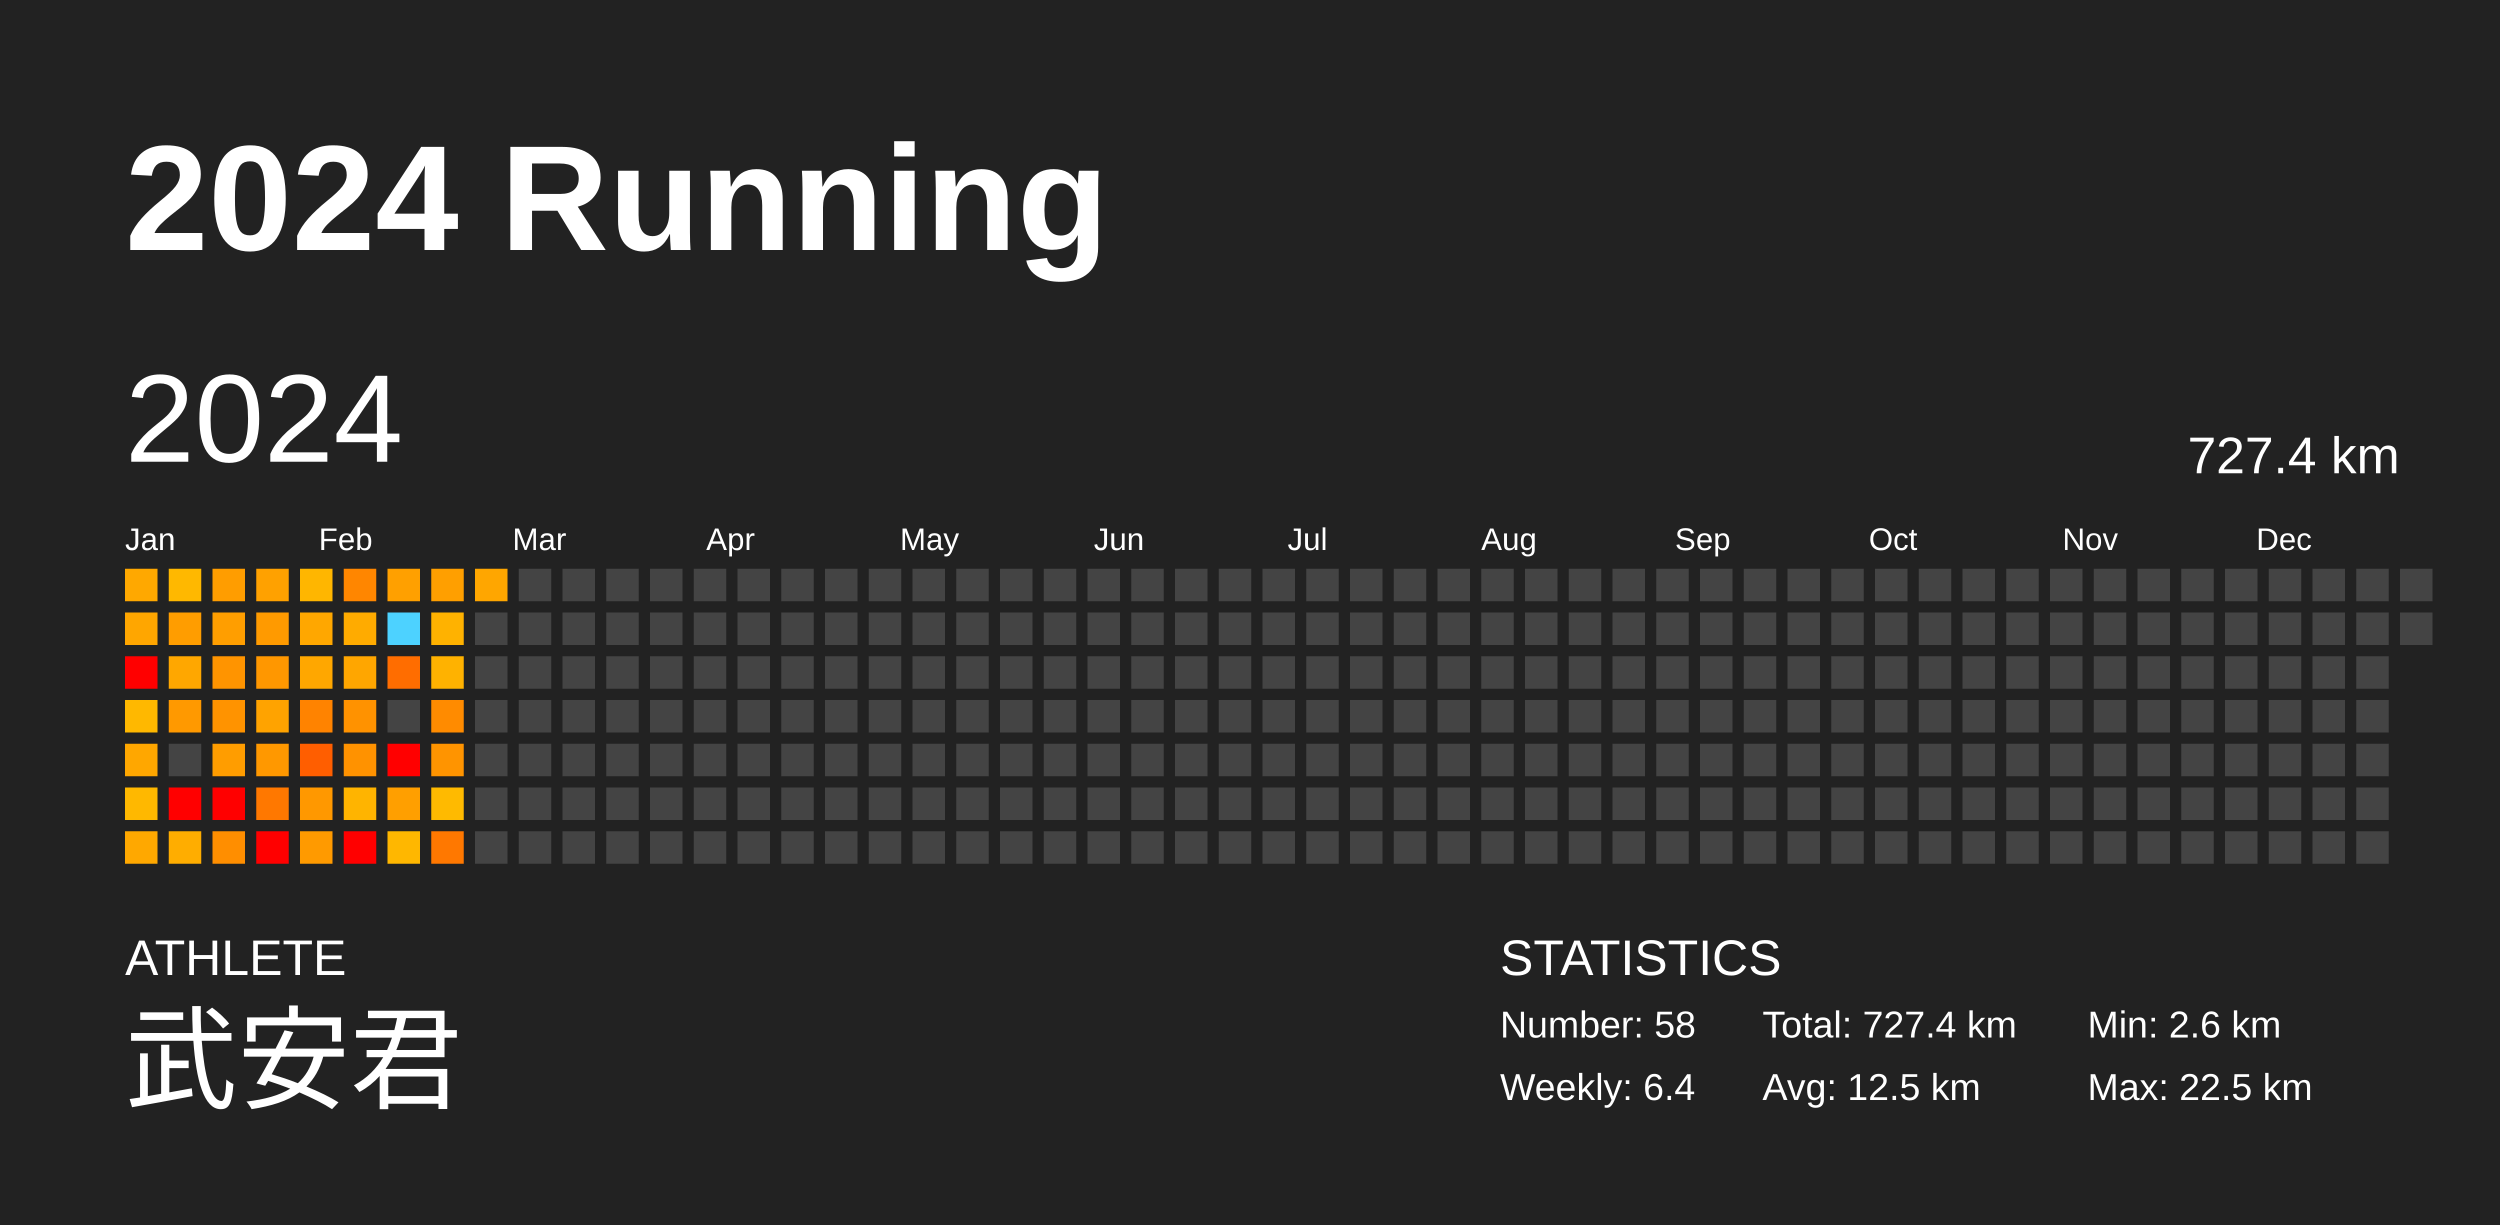
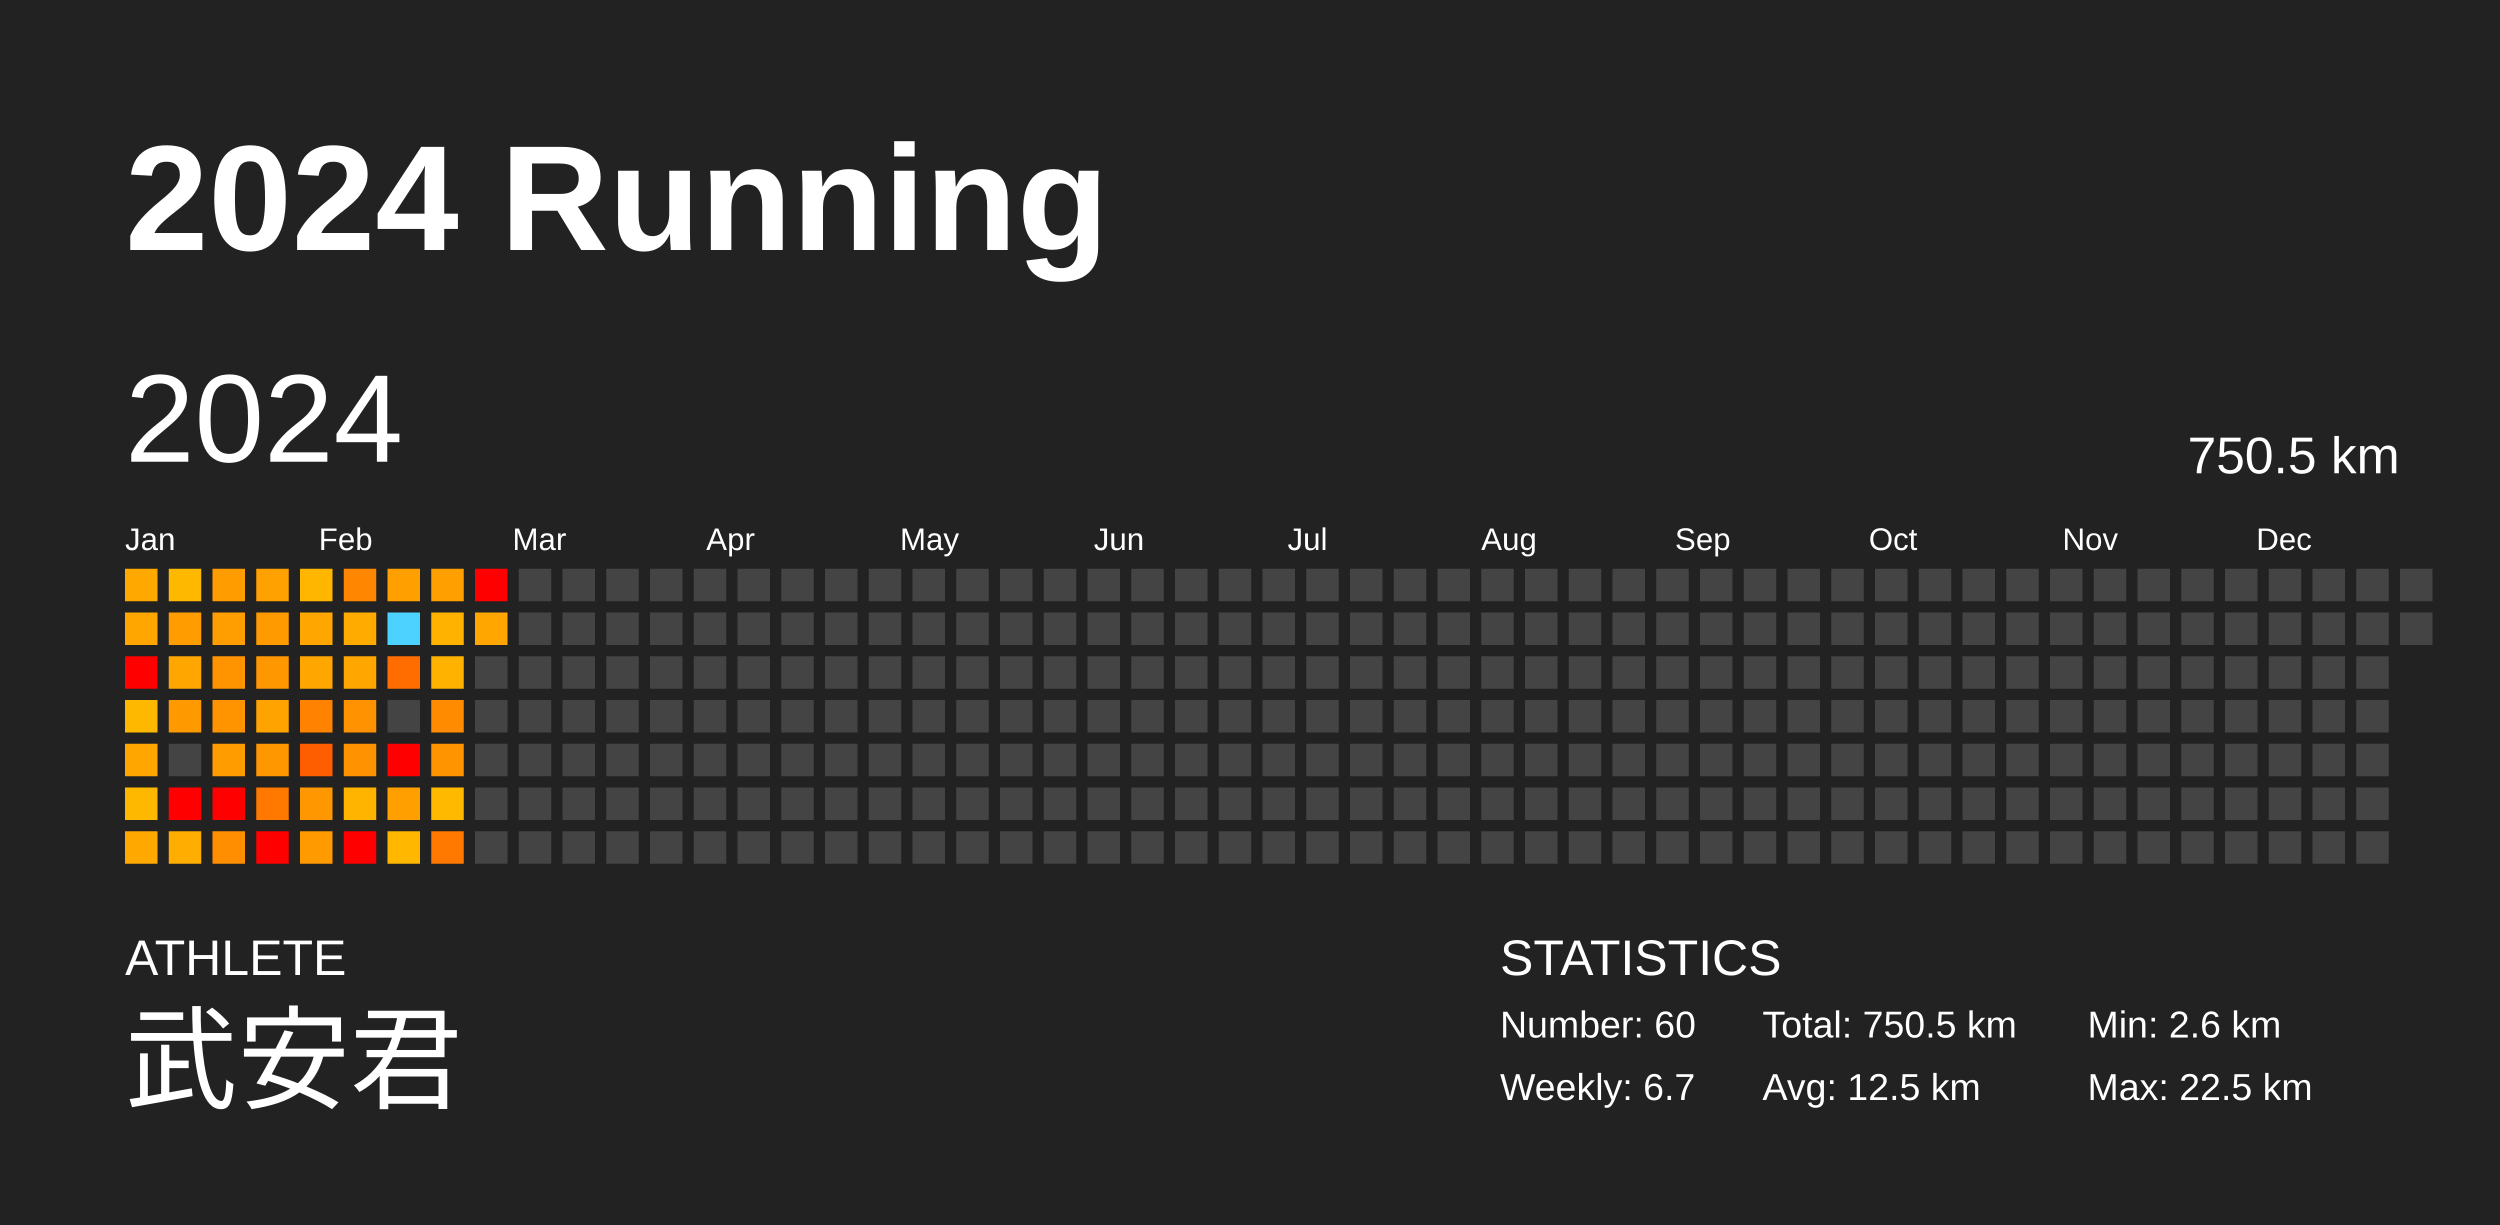
<svg xmlns="http://www.w3.org/2000/svg" baseProfile="full" height="98mm" version="1.1" viewBox="0,0,200,98" width="200mm">
  <defs />
  <rect fill="#222222" height="98" width="200" x="0" y="0" />
  <text fill="#FFFFFF" style="font-size:12px; font-family:Arial; font-weight:bold;" x="10" y="20">2024 Running</text>
  <text fill="#FFFFFF" style="font-size:4px; font-family:Arial" x="10" y="78">ATHLETE</text>
  <text fill="#FFFFFF" style="font-size:9px; font-family:Arial" x="10" y="88">武安君</text>
  <text fill="#FFFFFF" style="font-size:4px; font-family:Arial" x="120" y="78">STATISTICS</text>
-   <text fill="#FFFFFF" style="font-size:3px; font-family:Arial" x="120" y="83">Number: 58</text>
-   <text fill="#FFFFFF" style="font-size:3px; font-family:Arial" x="120" y="88">Weekly: 6.4</text>
-   <text fill="#FFFFFF" style="font-size:3px; font-family:Arial" x="141" y="83">Total: 727.4 km</text>
+   <text fill="#FFFFFF" style="font-size:3px; font-family:Arial" x="120" y="83">Number: 60</text>
+   <text fill="#FFFFFF" style="font-size:3px; font-family:Arial" x="120" y="88">Weekly: 6.7</text>
+   <text fill="#FFFFFF" style="font-size:3px; font-family:Arial" x="141" y="83">Total: 750.5 km</text>
  <text fill="#FFFFFF" style="font-size:3px; font-family:Arial" x="141" y="88">Avg: 12.5 km</text>
  <text fill="#FFFFFF" style="font-size:3px; font-family:Arial" x="167" y="83">Min: 2.6 km</text>
  <text fill="#FFFFFF" style="font-size:3px; font-family:Arial" x="167" y="88">Max: 22.5 km</text>
  <text dominant-baseline="hanging" fill="#FFFFFF" style="font-size:10.0px; font-family:Arial;" x="10" y="30">2024</text>
-   <text dominant-baseline="hanging" fill="#FFFFFF" style="font-size:4.125px; font-family:Arial;" x="175" y="35">727.4 km</text>
+   <text dominant-baseline="hanging" fill="#FFFFFF" style="font-size:4.125px; font-family:Arial;" x="175" y="35">750.5 km</text>
  <text fill="#FFFFFF" style="font-size:2.5px; font-family:Arial" x="10.0" y="44">Jan</text>
  <text fill="#FFFFFF" style="font-size:2.5px; font-family:Arial" x="25.5" y="44">Feb</text>
  <text fill="#FFFFFF" style="font-size:2.5px; font-family:Arial" x="41.0" y="44">Mar</text>
  <text fill="#FFFFFF" style="font-size:2.5px; font-family:Arial" x="56.5" y="44">Apr</text>
  <text fill="#FFFFFF" style="font-size:2.5px; font-family:Arial" x="72.0" y="44">May</text>
  <text fill="#FFFFFF" style="font-size:2.5px; font-family:Arial" x="87.5" y="44">Jun</text>
  <text fill="#FFFFFF" style="font-size:2.5px; font-family:Arial" x="103.0" y="44">Jul</text>
  <text fill="#FFFFFF" style="font-size:2.5px; font-family:Arial" x="118.5" y="44">Aug</text>
  <text fill="#FFFFFF" style="font-size:2.5px; font-family:Arial" x="134.0" y="44">Sep</text>
  <text fill="#FFFFFF" style="font-size:2.5px; font-family:Arial" x="149.5" y="44">Oct</text>
  <text fill="#FFFFFF" style="font-size:2.5px; font-family:Arial" x="165.0" y="44">Nov</text>
  <text fill="#FFFFFF" style="font-size:2.5px; font-family:Arial" x="180.5" y="44">Dec</text>
  <rect fill="#ffa800" height="2.6" width="2.6" x="10.0" y="45.5" />
  <rect fill="#ffa600" height="2.6" width="2.6" x="10.0" y="49.0" />
  <rect fill="red" height="2.6" width="2.6" x="10.0" y="52.5" />
  <rect fill="#ffb800" height="2.6" width="2.6" x="10.0" y="56.0" />
  <rect fill="#ffa700" height="2.6" width="2.6" x="10.0" y="59.5" />
  <rect fill="#ffb800" height="2.6" width="2.6" x="10.0" y="63.0" />
  <rect fill="#ffa800" height="2.6" width="2.6" x="10.0" y="66.5" />
  <rect fill="#ffb800" height="2.6" width="2.6" x="13.5" y="45.5" />
  <rect fill="#ff9d00" height="2.6" width="2.6" x="13.5" y="49.0" />
  <rect fill="#ffa700" height="2.6" width="2.6" x="13.5" y="52.5" />
  <rect fill="#ff9900" height="2.6" width="2.6" x="13.5" y="56.0" />
  <rect fill="#444444" height="2.6" width="2.6" x="13.5" y="59.5" />
  <rect fill="red" height="2.6" width="2.6" x="13.5" y="63.0" />
  <rect fill="#ffad00" height="2.6" width="2.6" x="13.5" y="66.5" />
  <rect fill="#ff9d00" height="2.6" width="2.6" x="17.0" y="45.5" />
  <rect fill="#ff9e00" height="2.6" width="2.6" x="17.0" y="49.0" />
  <rect fill="#ff9400" height="2.6" width="2.6" x="17.0" y="52.5" />
  <rect fill="#ff9300" height="2.6" width="2.6" x="17.0" y="56.0" />
  <rect fill="#ff9d00" height="2.6" width="2.6" x="17.0" y="59.5" />
  <rect fill="red" height="2.6" width="2.6" x="17.0" y="63.0" />
  <rect fill="#ff8e00" height="2.6" width="2.6" x="17.0" y="66.5" />
  <rect fill="#ffa100" height="2.6" width="2.6" x="20.5" y="45.5" />
  <rect fill="#ff9a00" height="2.6" width="2.6" x="20.5" y="49.0" />
  <rect fill="#ff9700" height="2.6" width="2.6" x="20.5" y="52.5" />
  <rect fill="#ffa300" height="2.6" width="2.6" x="20.5" y="56.0" />
  <rect fill="#ff9800" height="2.6" width="2.6" x="20.5" y="59.5" />
  <rect fill="#ff7800" height="2.6" width="2.6" x="20.5" y="63.0" />
  <rect fill="red" height="2.6" width="2.6" x="20.5" y="66.5" />
  <rect fill="#ffb600" height="2.6" width="2.6" x="24.0" y="45.5" />
  <rect fill="#ffa700" height="2.6" width="2.6" x="24.0" y="49.0" />
  <rect fill="#ffa700" height="2.6" width="2.6" x="24.0" y="52.5" />
  <rect fill="#ff8300" height="2.6" width="2.6" x="24.0" y="56.0" />
  <rect fill="#ff5e00" height="2.6" width="2.6" x="24.0" y="59.5" />
  <rect fill="#ff9800" height="2.6" width="2.6" x="24.0" y="63.0" />
  <rect fill="#ff9a00" height="2.6" width="2.6" x="24.0" y="66.5" />
  <rect fill="#ff8600" height="2.6" width="2.6" x="27.5" y="45.5" />
  <rect fill="#ffab00" height="2.6" width="2.6" x="27.5" y="49.0" />
  <rect fill="#ffa600" height="2.6" width="2.6" x="27.5" y="52.5" />
  <rect fill="#ff9200" height="2.6" width="2.6" x="27.5" y="56.0" />
  <rect fill="#ff9200" height="2.6" width="2.6" x="27.5" y="59.5" />
  <rect fill="#ffb400" height="2.6" width="2.6" x="27.5" y="63.0" />
  <rect fill="red" height="2.6" width="2.6" x="27.5" y="66.5" />
  <rect fill="#ffa000" height="2.6" width="2.6" x="31.0" y="45.5" />
  <rect fill="#4dd2ff" height="2.6" width="2.6" x="31.0" y="49.0" />
  <rect fill="#ff6d00" height="2.6" width="2.6" x="31.0" y="52.5" />
  <rect fill="#444444" height="2.6" width="2.6" x="31.0" y="56.0" />
  <rect fill="red" height="2.6" width="2.6" x="31.0" y="59.5" />
  <rect fill="#ff9f00" height="2.6" width="2.6" x="31.0" y="63.0" />
  <rect fill="#ffb700" height="2.6" width="2.6" x="31.0" y="66.5" />
  <rect fill="#ff9f00" height="2.6" width="2.6" x="34.5" y="45.5" />
  <rect fill="#ffb200" height="2.6" width="2.6" x="34.5" y="49.0" />
  <rect fill="#ffb200" height="2.6" width="2.6" x="34.5" y="52.5" />
  <rect fill="#ff8b00" height="2.6" width="2.6" x="34.5" y="56.0" />
  <rect fill="#ff9400" height="2.6" width="2.6" x="34.5" y="59.5" />
  <rect fill="#ffba00" height="2.6" width="2.6" x="34.5" y="63.0" />
  <rect fill="#ff7800" height="2.6" width="2.6" x="34.5" y="66.5" />
-   <rect fill="#ffa600" height="2.6" width="2.6" x="38.0" y="45.5" />
-   <rect fill="#444444" height="2.6" width="2.6" x="38.0" y="49.0" />
+   <rect fill="red" height="2.6" width="2.6" x="38.0" y="45.5" />
+   <rect fill="#ffa700" height="2.6" width="2.6" x="38.0" y="49.0" />
  <rect fill="#444444" height="2.6" width="2.6" x="38.0" y="52.5" />
  <rect fill="#444444" height="2.6" width="2.6" x="38.0" y="56.0" />
  <rect fill="#444444" height="2.6" width="2.6" x="38.0" y="59.5" />
  <rect fill="#444444" height="2.6" width="2.6" x="38.0" y="63.0" />
  <rect fill="#444444" height="2.6" width="2.6" x="38.0" y="66.5" />
  <rect fill="#444444" height="2.6" width="2.6" x="41.5" y="45.5" />
  <rect fill="#444444" height="2.6" width="2.6" x="41.5" y="49.0" />
  <rect fill="#444444" height="2.6" width="2.6" x="41.5" y="52.5" />
  <rect fill="#444444" height="2.6" width="2.6" x="41.5" y="56.0" />
  <rect fill="#444444" height="2.6" width="2.6" x="41.5" y="59.5" />
  <rect fill="#444444" height="2.6" width="2.6" x="41.5" y="63.0" />
  <rect fill="#444444" height="2.6" width="2.6" x="41.5" y="66.5" />
  <rect fill="#444444" height="2.6" width="2.6" x="45.0" y="45.5" />
  <rect fill="#444444" height="2.6" width="2.6" x="45.0" y="49.0" />
  <rect fill="#444444" height="2.6" width="2.6" x="45.0" y="52.5" />
  <rect fill="#444444" height="2.6" width="2.6" x="45.0" y="56.0" />
  <rect fill="#444444" height="2.6" width="2.6" x="45.0" y="59.5" />
  <rect fill="#444444" height="2.6" width="2.6" x="45.0" y="63.0" />
  <rect fill="#444444" height="2.6" width="2.6" x="45.0" y="66.5" />
  <rect fill="#444444" height="2.6" width="2.6" x="48.5" y="45.5" />
  <rect fill="#444444" height="2.6" width="2.6" x="48.5" y="49.0" />
  <rect fill="#444444" height="2.6" width="2.6" x="48.5" y="52.5" />
  <rect fill="#444444" height="2.6" width="2.6" x="48.5" y="56.0" />
  <rect fill="#444444" height="2.6" width="2.6" x="48.5" y="59.5" />
  <rect fill="#444444" height="2.6" width="2.6" x="48.5" y="63.0" />
  <rect fill="#444444" height="2.6" width="2.6" x="48.5" y="66.5" />
  <rect fill="#444444" height="2.6" width="2.6" x="52.0" y="45.5" />
  <rect fill="#444444" height="2.6" width="2.6" x="52.0" y="49.0" />
  <rect fill="#444444" height="2.6" width="2.6" x="52.0" y="52.5" />
  <rect fill="#444444" height="2.6" width="2.6" x="52.0" y="56.0" />
  <rect fill="#444444" height="2.6" width="2.6" x="52.0" y="59.5" />
  <rect fill="#444444" height="2.6" width="2.6" x="52.0" y="63.0" />
  <rect fill="#444444" height="2.6" width="2.6" x="52.0" y="66.5" />
  <rect fill="#444444" height="2.6" width="2.6" x="55.5" y="45.5" />
  <rect fill="#444444" height="2.6" width="2.6" x="55.5" y="49.0" />
  <rect fill="#444444" height="2.6" width="2.6" x="55.5" y="52.5" />
  <rect fill="#444444" height="2.6" width="2.6" x="55.5" y="56.0" />
  <rect fill="#444444" height="2.6" width="2.6" x="55.5" y="59.5" />
  <rect fill="#444444" height="2.6" width="2.6" x="55.5" y="63.0" />
  <rect fill="#444444" height="2.6" width="2.6" x="55.5" y="66.5" />
  <rect fill="#444444" height="2.6" width="2.6" x="59.0" y="45.5" />
  <rect fill="#444444" height="2.6" width="2.6" x="59.0" y="49.0" />
  <rect fill="#444444" height="2.6" width="2.6" x="59.0" y="52.5" />
  <rect fill="#444444" height="2.6" width="2.6" x="59.0" y="56.0" />
  <rect fill="#444444" height="2.6" width="2.6" x="59.0" y="59.5" />
  <rect fill="#444444" height="2.6" width="2.6" x="59.0" y="63.0" />
  <rect fill="#444444" height="2.6" width="2.6" x="59.0" y="66.5" />
  <rect fill="#444444" height="2.6" width="2.6" x="62.5" y="45.5" />
  <rect fill="#444444" height="2.6" width="2.6" x="62.5" y="49.0" />
  <rect fill="#444444" height="2.6" width="2.6" x="62.5" y="52.5" />
  <rect fill="#444444" height="2.6" width="2.6" x="62.5" y="56.0" />
  <rect fill="#444444" height="2.6" width="2.6" x="62.5" y="59.5" />
  <rect fill="#444444" height="2.6" width="2.6" x="62.5" y="63.0" />
  <rect fill="#444444" height="2.6" width="2.6" x="62.5" y="66.5" />
  <rect fill="#444444" height="2.6" width="2.6" x="66.0" y="45.5" />
  <rect fill="#444444" height="2.6" width="2.6" x="66.0" y="49.0" />
  <rect fill="#444444" height="2.6" width="2.6" x="66.0" y="52.5" />
  <rect fill="#444444" height="2.6" width="2.6" x="66.0" y="56.0" />
  <rect fill="#444444" height="2.6" width="2.6" x="66.0" y="59.5" />
  <rect fill="#444444" height="2.6" width="2.6" x="66.0" y="63.0" />
  <rect fill="#444444" height="2.6" width="2.6" x="66.0" y="66.5" />
  <rect fill="#444444" height="2.6" width="2.6" x="69.5" y="45.5" />
  <rect fill="#444444" height="2.6" width="2.6" x="69.5" y="49.0" />
  <rect fill="#444444" height="2.6" width="2.6" x="69.5" y="52.5" />
  <rect fill="#444444" height="2.6" width="2.6" x="69.5" y="56.0" />
  <rect fill="#444444" height="2.6" width="2.6" x="69.5" y="59.5" />
  <rect fill="#444444" height="2.6" width="2.6" x="69.5" y="63.0" />
  <rect fill="#444444" height="2.6" width="2.6" x="69.5" y="66.5" />
  <rect fill="#444444" height="2.6" width="2.6" x="73.0" y="45.5" />
  <rect fill="#444444" height="2.6" width="2.6" x="73.0" y="49.0" />
  <rect fill="#444444" height="2.6" width="2.6" x="73.0" y="52.5" />
  <rect fill="#444444" height="2.6" width="2.6" x="73.0" y="56.0" />
  <rect fill="#444444" height="2.6" width="2.6" x="73.0" y="59.5" />
  <rect fill="#444444" height="2.6" width="2.6" x="73.0" y="63.0" />
  <rect fill="#444444" height="2.6" width="2.6" x="73.0" y="66.5" />
  <rect fill="#444444" height="2.6" width="2.6" x="76.5" y="45.5" />
  <rect fill="#444444" height="2.6" width="2.6" x="76.5" y="49.0" />
  <rect fill="#444444" height="2.6" width="2.6" x="76.5" y="52.5" />
  <rect fill="#444444" height="2.6" width="2.6" x="76.5" y="56.0" />
  <rect fill="#444444" height="2.6" width="2.6" x="76.5" y="59.5" />
  <rect fill="#444444" height="2.6" width="2.6" x="76.5" y="63.0" />
  <rect fill="#444444" height="2.6" width="2.6" x="76.5" y="66.5" />
  <rect fill="#444444" height="2.6" width="2.6" x="80.0" y="45.5" />
  <rect fill="#444444" height="2.6" width="2.6" x="80.0" y="49.0" />
  <rect fill="#444444" height="2.6" width="2.6" x="80.0" y="52.5" />
  <rect fill="#444444" height="2.6" width="2.6" x="80.0" y="56.0" />
  <rect fill="#444444" height="2.6" width="2.6" x="80.0" y="59.5" />
  <rect fill="#444444" height="2.6" width="2.6" x="80.0" y="63.0" />
  <rect fill="#444444" height="2.6" width="2.6" x="80.0" y="66.5" />
  <rect fill="#444444" height="2.6" width="2.6" x="83.5" y="45.5" />
  <rect fill="#444444" height="2.6" width="2.6" x="83.5" y="49.0" />
  <rect fill="#444444" height="2.6" width="2.6" x="83.5" y="52.5" />
  <rect fill="#444444" height="2.6" width="2.6" x="83.5" y="56.0" />
  <rect fill="#444444" height="2.6" width="2.6" x="83.5" y="59.5" />
  <rect fill="#444444" height="2.6" width="2.6" x="83.5" y="63.0" />
  <rect fill="#444444" height="2.6" width="2.6" x="83.5" y="66.5" />
  <rect fill="#444444" height="2.6" width="2.6" x="87.0" y="45.5" />
  <rect fill="#444444" height="2.6" width="2.6" x="87.0" y="49.0" />
  <rect fill="#444444" height="2.6" width="2.6" x="87.0" y="52.5" />
  <rect fill="#444444" height="2.6" width="2.6" x="87.0" y="56.0" />
  <rect fill="#444444" height="2.6" width="2.6" x="87.0" y="59.5" />
  <rect fill="#444444" height="2.6" width="2.6" x="87.0" y="63.0" />
  <rect fill="#444444" height="2.6" width="2.6" x="87.0" y="66.5" />
  <rect fill="#444444" height="2.6" width="2.6" x="90.5" y="45.5" />
  <rect fill="#444444" height="2.6" width="2.6" x="90.5" y="49.0" />
  <rect fill="#444444" height="2.6" width="2.6" x="90.5" y="52.5" />
  <rect fill="#444444" height="2.6" width="2.6" x="90.5" y="56.0" />
  <rect fill="#444444" height="2.6" width="2.6" x="90.5" y="59.5" />
  <rect fill="#444444" height="2.6" width="2.6" x="90.5" y="63.0" />
  <rect fill="#444444" height="2.6" width="2.6" x="90.5" y="66.5" />
  <rect fill="#444444" height="2.6" width="2.6" x="94.0" y="45.5" />
  <rect fill="#444444" height="2.6" width="2.6" x="94.0" y="49.0" />
  <rect fill="#444444" height="2.6" width="2.6" x="94.0" y="52.5" />
  <rect fill="#444444" height="2.6" width="2.6" x="94.0" y="56.0" />
  <rect fill="#444444" height="2.6" width="2.6" x="94.0" y="59.5" />
  <rect fill="#444444" height="2.6" width="2.6" x="94.0" y="63.0" />
  <rect fill="#444444" height="2.6" width="2.6" x="94.0" y="66.5" />
  <rect fill="#444444" height="2.6" width="2.6" x="97.5" y="45.5" />
  <rect fill="#444444" height="2.6" width="2.6" x="97.5" y="49.0" />
  <rect fill="#444444" height="2.6" width="2.6" x="97.5" y="52.5" />
  <rect fill="#444444" height="2.6" width="2.6" x="97.5" y="56.0" />
  <rect fill="#444444" height="2.6" width="2.6" x="97.5" y="59.5" />
  <rect fill="#444444" height="2.6" width="2.6" x="97.5" y="63.0" />
  <rect fill="#444444" height="2.6" width="2.6" x="97.5" y="66.5" />
  <rect fill="#444444" height="2.6" width="2.6" x="101.0" y="45.5" />
  <rect fill="#444444" height="2.6" width="2.6" x="101.0" y="49.0" />
  <rect fill="#444444" height="2.6" width="2.6" x="101.0" y="52.5" />
  <rect fill="#444444" height="2.6" width="2.6" x="101.0" y="56.0" />
  <rect fill="#444444" height="2.6" width="2.6" x="101.0" y="59.5" />
  <rect fill="#444444" height="2.6" width="2.6" x="101.0" y="63.0" />
  <rect fill="#444444" height="2.6" width="2.6" x="101.0" y="66.5" />
  <rect fill="#444444" height="2.6" width="2.6" x="104.5" y="45.5" />
  <rect fill="#444444" height="2.6" width="2.6" x="104.5" y="49.0" />
  <rect fill="#444444" height="2.6" width="2.6" x="104.5" y="52.5" />
  <rect fill="#444444" height="2.6" width="2.6" x="104.5" y="56.0" />
  <rect fill="#444444" height="2.6" width="2.6" x="104.5" y="59.5" />
  <rect fill="#444444" height="2.6" width="2.6" x="104.5" y="63.0" />
  <rect fill="#444444" height="2.6" width="2.6" x="104.5" y="66.5" />
  <rect fill="#444444" height="2.6" width="2.6" x="108.0" y="45.5" />
  <rect fill="#444444" height="2.6" width="2.6" x="108.0" y="49.0" />
  <rect fill="#444444" height="2.6" width="2.6" x="108.0" y="52.5" />
  <rect fill="#444444" height="2.6" width="2.6" x="108.0" y="56.0" />
  <rect fill="#444444" height="2.6" width="2.6" x="108.0" y="59.5" />
  <rect fill="#444444" height="2.6" width="2.6" x="108.0" y="63.0" />
  <rect fill="#444444" height="2.6" width="2.6" x="108.0" y="66.5" />
  <rect fill="#444444" height="2.6" width="2.6" x="111.5" y="45.5" />
  <rect fill="#444444" height="2.6" width="2.6" x="111.5" y="49.0" />
  <rect fill="#444444" height="2.6" width="2.6" x="111.5" y="52.5" />
  <rect fill="#444444" height="2.6" width="2.6" x="111.5" y="56.0" />
  <rect fill="#444444" height="2.6" width="2.6" x="111.5" y="59.5" />
  <rect fill="#444444" height="2.6" width="2.6" x="111.5" y="63.0" />
  <rect fill="#444444" height="2.6" width="2.6" x="111.5" y="66.5" />
  <rect fill="#444444" height="2.6" width="2.6" x="115.0" y="45.5" />
  <rect fill="#444444" height="2.6" width="2.6" x="115.0" y="49.0" />
  <rect fill="#444444" height="2.6" width="2.6" x="115.0" y="52.5" />
  <rect fill="#444444" height="2.6" width="2.6" x="115.0" y="56.0" />
  <rect fill="#444444" height="2.6" width="2.6" x="115.0" y="59.5" />
  <rect fill="#444444" height="2.6" width="2.6" x="115.0" y="63.0" />
  <rect fill="#444444" height="2.6" width="2.6" x="115.0" y="66.5" />
  <rect fill="#444444" height="2.6" width="2.6" x="118.5" y="45.5" />
  <rect fill="#444444" height="2.6" width="2.6" x="118.5" y="49.0" />
  <rect fill="#444444" height="2.6" width="2.6" x="118.5" y="52.5" />
  <rect fill="#444444" height="2.6" width="2.6" x="118.5" y="56.0" />
  <rect fill="#444444" height="2.6" width="2.6" x="118.5" y="59.5" />
  <rect fill="#444444" height="2.6" width="2.6" x="118.5" y="63.0" />
  <rect fill="#444444" height="2.6" width="2.6" x="118.5" y="66.5" />
  <rect fill="#444444" height="2.6" width="2.6" x="122.0" y="45.5" />
  <rect fill="#444444" height="2.6" width="2.6" x="122.0" y="49.0" />
  <rect fill="#444444" height="2.6" width="2.6" x="122.0" y="52.5" />
  <rect fill="#444444" height="2.6" width="2.6" x="122.0" y="56.0" />
  <rect fill="#444444" height="2.6" width="2.6" x="122.0" y="59.5" />
  <rect fill="#444444" height="2.6" width="2.6" x="122.0" y="63.0" />
  <rect fill="#444444" height="2.6" width="2.6" x="122.0" y="66.5" />
  <rect fill="#444444" height="2.6" width="2.6" x="125.5" y="45.5" />
  <rect fill="#444444" height="2.6" width="2.6" x="125.5" y="49.0" />
  <rect fill="#444444" height="2.6" width="2.6" x="125.5" y="52.5" />
  <rect fill="#444444" height="2.6" width="2.6" x="125.5" y="56.0" />
  <rect fill="#444444" height="2.6" width="2.6" x="125.5" y="59.5" />
  <rect fill="#444444" height="2.6" width="2.6" x="125.5" y="63.0" />
  <rect fill="#444444" height="2.6" width="2.6" x="125.5" y="66.5" />
  <rect fill="#444444" height="2.6" width="2.6" x="129.0" y="45.5" />
  <rect fill="#444444" height="2.6" width="2.6" x="129.0" y="49.0" />
  <rect fill="#444444" height="2.6" width="2.6" x="129.0" y="52.5" />
  <rect fill="#444444" height="2.6" width="2.6" x="129.0" y="56.0" />
  <rect fill="#444444" height="2.6" width="2.6" x="129.0" y="59.5" />
  <rect fill="#444444" height="2.6" width="2.6" x="129.0" y="63.0" />
  <rect fill="#444444" height="2.6" width="2.6" x="129.0" y="66.5" />
  <rect fill="#444444" height="2.6" width="2.6" x="132.5" y="45.5" />
  <rect fill="#444444" height="2.6" width="2.6" x="132.5" y="49.0" />
  <rect fill="#444444" height="2.6" width="2.6" x="132.5" y="52.5" />
  <rect fill="#444444" height="2.6" width="2.6" x="132.5" y="56.0" />
  <rect fill="#444444" height="2.6" width="2.6" x="132.5" y="59.5" />
  <rect fill="#444444" height="2.6" width="2.6" x="132.5" y="63.0" />
  <rect fill="#444444" height="2.6" width="2.6" x="132.5" y="66.5" />
  <rect fill="#444444" height="2.6" width="2.6" x="136.0" y="45.5" />
  <rect fill="#444444" height="2.6" width="2.6" x="136.0" y="49.0" />
  <rect fill="#444444" height="2.6" width="2.6" x="136.0" y="52.5" />
  <rect fill="#444444" height="2.6" width="2.6" x="136.0" y="56.0" />
  <rect fill="#444444" height="2.6" width="2.6" x="136.0" y="59.5" />
  <rect fill="#444444" height="2.6" width="2.6" x="136.0" y="63.0" />
  <rect fill="#444444" height="2.6" width="2.6" x="136.0" y="66.5" />
  <rect fill="#444444" height="2.6" width="2.6" x="139.5" y="45.5" />
  <rect fill="#444444" height="2.6" width="2.6" x="139.5" y="49.0" />
  <rect fill="#444444" height="2.6" width="2.6" x="139.5" y="52.5" />
  <rect fill="#444444" height="2.6" width="2.6" x="139.5" y="56.0" />
  <rect fill="#444444" height="2.6" width="2.6" x="139.5" y="59.5" />
  <rect fill="#444444" height="2.6" width="2.6" x="139.5" y="63.0" />
  <rect fill="#444444" height="2.6" width="2.6" x="139.5" y="66.5" />
  <rect fill="#444444" height="2.6" width="2.6" x="143.0" y="45.5" />
  <rect fill="#444444" height="2.6" width="2.6" x="143.0" y="49.0" />
  <rect fill="#444444" height="2.6" width="2.6" x="143.0" y="52.5" />
  <rect fill="#444444" height="2.6" width="2.6" x="143.0" y="56.0" />
  <rect fill="#444444" height="2.6" width="2.6" x="143.0" y="59.5" />
  <rect fill="#444444" height="2.6" width="2.6" x="143.0" y="63.0" />
  <rect fill="#444444" height="2.6" width="2.6" x="143.0" y="66.5" />
  <rect fill="#444444" height="2.6" width="2.6" x="146.5" y="45.5" />
  <rect fill="#444444" height="2.6" width="2.6" x="146.5" y="49.0" />
  <rect fill="#444444" height="2.6" width="2.6" x="146.5" y="52.5" />
  <rect fill="#444444" height="2.6" width="2.6" x="146.5" y="56.0" />
  <rect fill="#444444" height="2.6" width="2.6" x="146.5" y="59.5" />
  <rect fill="#444444" height="2.6" width="2.6" x="146.5" y="63.0" />
  <rect fill="#444444" height="2.6" width="2.6" x="146.5" y="66.5" />
  <rect fill="#444444" height="2.6" width="2.6" x="150.0" y="45.5" />
  <rect fill="#444444" height="2.6" width="2.6" x="150.0" y="49.0" />
  <rect fill="#444444" height="2.6" width="2.6" x="150.0" y="52.5" />
  <rect fill="#444444" height="2.6" width="2.6" x="150.0" y="56.0" />
  <rect fill="#444444" height="2.6" width="2.6" x="150.0" y="59.5" />
  <rect fill="#444444" height="2.6" width="2.6" x="150.0" y="63.0" />
  <rect fill="#444444" height="2.6" width="2.6" x="150.0" y="66.5" />
  <rect fill="#444444" height="2.6" width="2.6" x="153.5" y="45.5" />
  <rect fill="#444444" height="2.6" width="2.6" x="153.5" y="49.0" />
  <rect fill="#444444" height="2.6" width="2.6" x="153.5" y="52.5" />
  <rect fill="#444444" height="2.6" width="2.6" x="153.5" y="56.0" />
  <rect fill="#444444" height="2.6" width="2.6" x="153.5" y="59.5" />
  <rect fill="#444444" height="2.6" width="2.6" x="153.5" y="63.0" />
  <rect fill="#444444" height="2.6" width="2.6" x="153.5" y="66.5" />
  <rect fill="#444444" height="2.6" width="2.6" x="157.0" y="45.5" />
  <rect fill="#444444" height="2.6" width="2.6" x="157.0" y="49.0" />
  <rect fill="#444444" height="2.6" width="2.6" x="157.0" y="52.5" />
  <rect fill="#444444" height="2.6" width="2.6" x="157.0" y="56.0" />
  <rect fill="#444444" height="2.6" width="2.6" x="157.0" y="59.5" />
  <rect fill="#444444" height="2.6" width="2.6" x="157.0" y="63.0" />
  <rect fill="#444444" height="2.6" width="2.6" x="157.0" y="66.5" />
  <rect fill="#444444" height="2.6" width="2.6" x="160.5" y="45.5" />
  <rect fill="#444444" height="2.6" width="2.6" x="160.5" y="49.0" />
  <rect fill="#444444" height="2.6" width="2.6" x="160.5" y="52.5" />
  <rect fill="#444444" height="2.6" width="2.6" x="160.5" y="56.0" />
  <rect fill="#444444" height="2.6" width="2.6" x="160.5" y="59.5" />
  <rect fill="#444444" height="2.6" width="2.6" x="160.5" y="63.0" />
  <rect fill="#444444" height="2.6" width="2.6" x="160.5" y="66.5" />
  <rect fill="#444444" height="2.6" width="2.6" x="164.0" y="45.5" />
  <rect fill="#444444" height="2.6" width="2.6" x="164.0" y="49.0" />
  <rect fill="#444444" height="2.6" width="2.6" x="164.0" y="52.5" />
  <rect fill="#444444" height="2.6" width="2.6" x="164.0" y="56.0" />
  <rect fill="#444444" height="2.6" width="2.6" x="164.0" y="59.5" />
  <rect fill="#444444" height="2.6" width="2.6" x="164.0" y="63.0" />
  <rect fill="#444444" height="2.6" width="2.6" x="164.0" y="66.5" />
  <rect fill="#444444" height="2.6" width="2.6" x="167.5" y="45.5" />
  <rect fill="#444444" height="2.6" width="2.6" x="167.5" y="49.0" />
  <rect fill="#444444" height="2.6" width="2.6" x="167.5" y="52.5" />
  <rect fill="#444444" height="2.6" width="2.6" x="167.5" y="56.0" />
  <rect fill="#444444" height="2.6" width="2.6" x="167.5" y="59.5" />
  <rect fill="#444444" height="2.6" width="2.6" x="167.5" y="63.0" />
  <rect fill="#444444" height="2.6" width="2.6" x="167.5" y="66.5" />
  <rect fill="#444444" height="2.6" width="2.6" x="171.0" y="45.5" />
  <rect fill="#444444" height="2.6" width="2.6" x="171.0" y="49.0" />
  <rect fill="#444444" height="2.6" width="2.6" x="171.0" y="52.5" />
  <rect fill="#444444" height="2.6" width="2.6" x="171.0" y="56.0" />
  <rect fill="#444444" height="2.6" width="2.6" x="171.0" y="59.5" />
  <rect fill="#444444" height="2.6" width="2.6" x="171.0" y="63.0" />
  <rect fill="#444444" height="2.6" width="2.6" x="171.0" y="66.5" />
  <rect fill="#444444" height="2.6" width="2.6" x="174.5" y="45.5" />
  <rect fill="#444444" height="2.6" width="2.6" x="174.5" y="49.0" />
  <rect fill="#444444" height="2.6" width="2.6" x="174.5" y="52.5" />
  <rect fill="#444444" height="2.6" width="2.6" x="174.5" y="56.0" />
  <rect fill="#444444" height="2.6" width="2.6" x="174.5" y="59.5" />
  <rect fill="#444444" height="2.6" width="2.6" x="174.5" y="63.0" />
  <rect fill="#444444" height="2.6" width="2.6" x="174.5" y="66.5" />
  <rect fill="#444444" height="2.6" width="2.6" x="178.0" y="45.5" />
  <rect fill="#444444" height="2.6" width="2.6" x="178.0" y="49.0" />
  <rect fill="#444444" height="2.6" width="2.6" x="178.0" y="52.5" />
  <rect fill="#444444" height="2.6" width="2.6" x="178.0" y="56.0" />
  <rect fill="#444444" height="2.6" width="2.6" x="178.0" y="59.5" />
  <rect fill="#444444" height="2.6" width="2.6" x="178.0" y="63.0" />
  <rect fill="#444444" height="2.6" width="2.6" x="178.0" y="66.5" />
  <rect fill="#444444" height="2.6" width="2.6" x="181.5" y="45.5" />
  <rect fill="#444444" height="2.6" width="2.6" x="181.5" y="49.0" />
  <rect fill="#444444" height="2.6" width="2.6" x="181.5" y="52.5" />
  <rect fill="#444444" height="2.6" width="2.6" x="181.5" y="56.0" />
  <rect fill="#444444" height="2.6" width="2.6" x="181.5" y="59.5" />
  <rect fill="#444444" height="2.6" width="2.6" x="181.5" y="63.0" />
  <rect fill="#444444" height="2.6" width="2.6" x="181.5" y="66.5" />
  <rect fill="#444444" height="2.6" width="2.6" x="185.0" y="45.5" />
  <rect fill="#444444" height="2.6" width="2.6" x="185.0" y="49.0" />
  <rect fill="#444444" height="2.6" width="2.6" x="185.0" y="52.5" />
  <rect fill="#444444" height="2.6" width="2.6" x="185.0" y="56.0" />
  <rect fill="#444444" height="2.6" width="2.6" x="185.0" y="59.5" />
  <rect fill="#444444" height="2.6" width="2.6" x="185.0" y="63.0" />
  <rect fill="#444444" height="2.6" width="2.6" x="185.0" y="66.5" />
  <rect fill="#444444" height="2.6" width="2.6" x="188.5" y="45.5" />
  <rect fill="#444444" height="2.6" width="2.6" x="188.5" y="49.0" />
  <rect fill="#444444" height="2.6" width="2.6" x="188.5" y="52.5" />
  <rect fill="#444444" height="2.6" width="2.6" x="188.5" y="56.0" />
  <rect fill="#444444" height="2.6" width="2.6" x="188.5" y="59.5" />
  <rect fill="#444444" height="2.6" width="2.6" x="188.5" y="63.0" />
  <rect fill="#444444" height="2.6" width="2.6" x="188.5" y="66.5" />
  <rect fill="#444444" height="2.6" width="2.6" x="192.0" y="45.5" />
  <rect fill="#444444" height="2.6" width="2.6" x="192.0" y="49.0" />
</svg>
